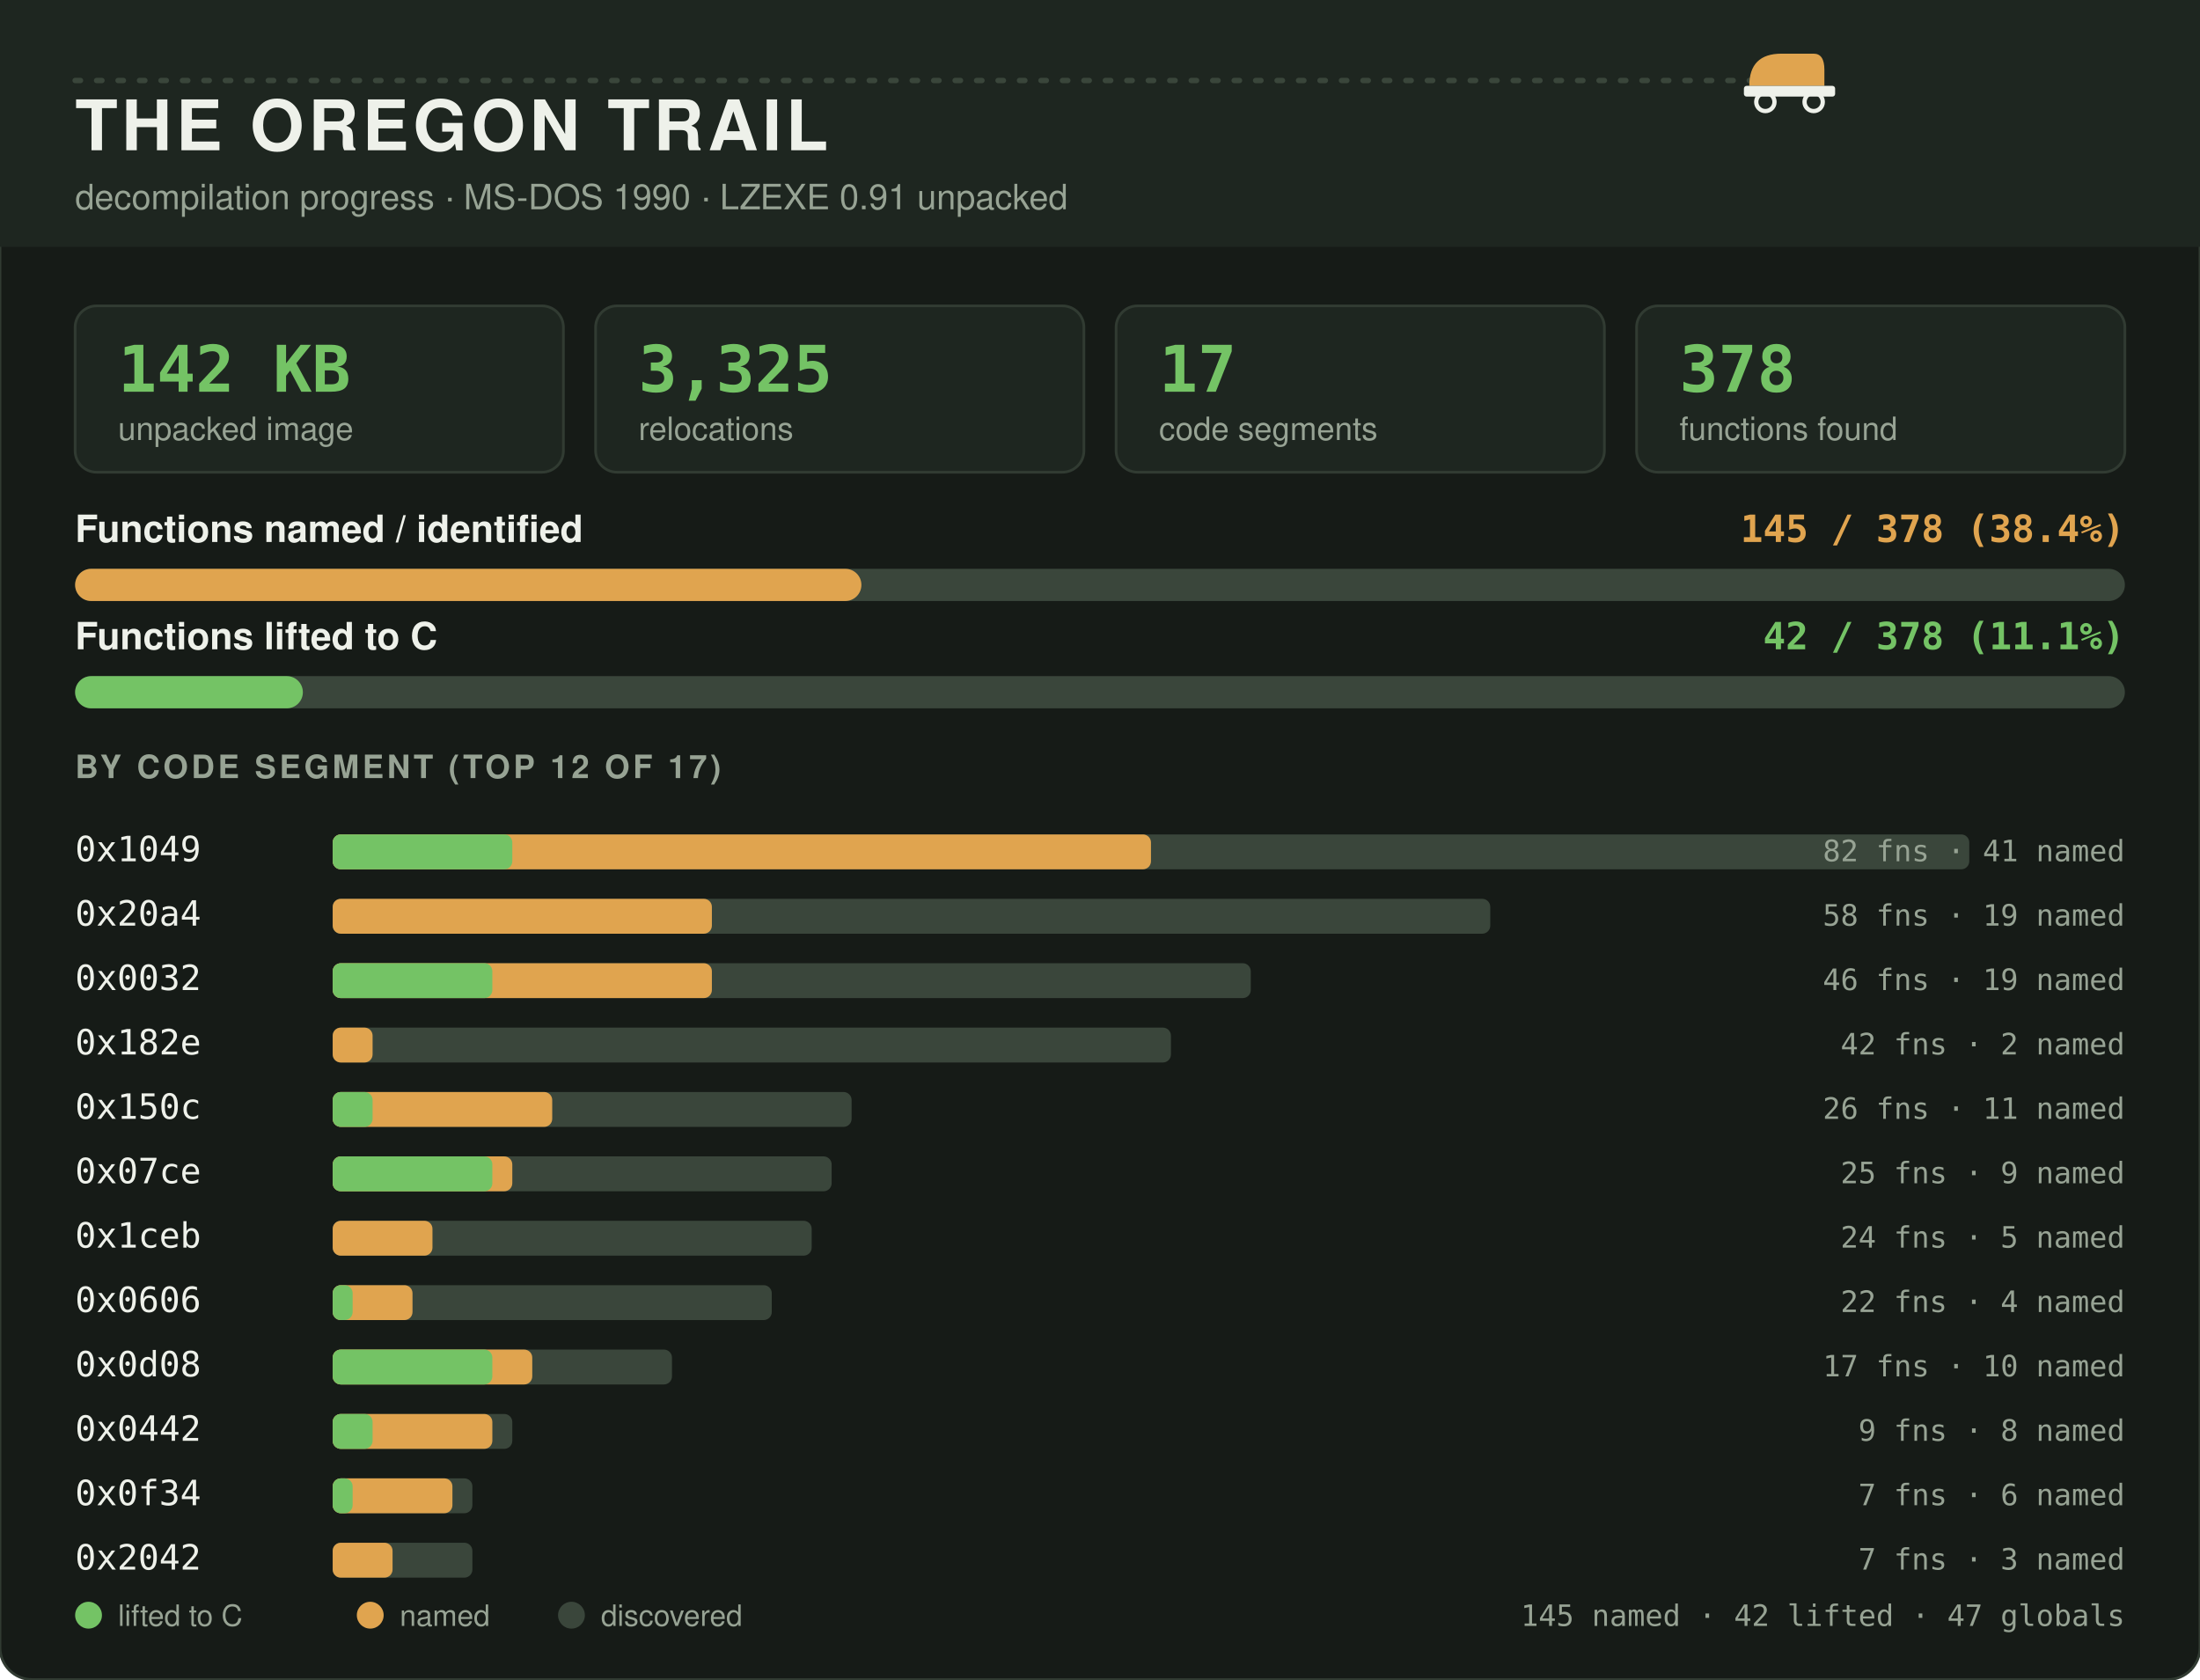
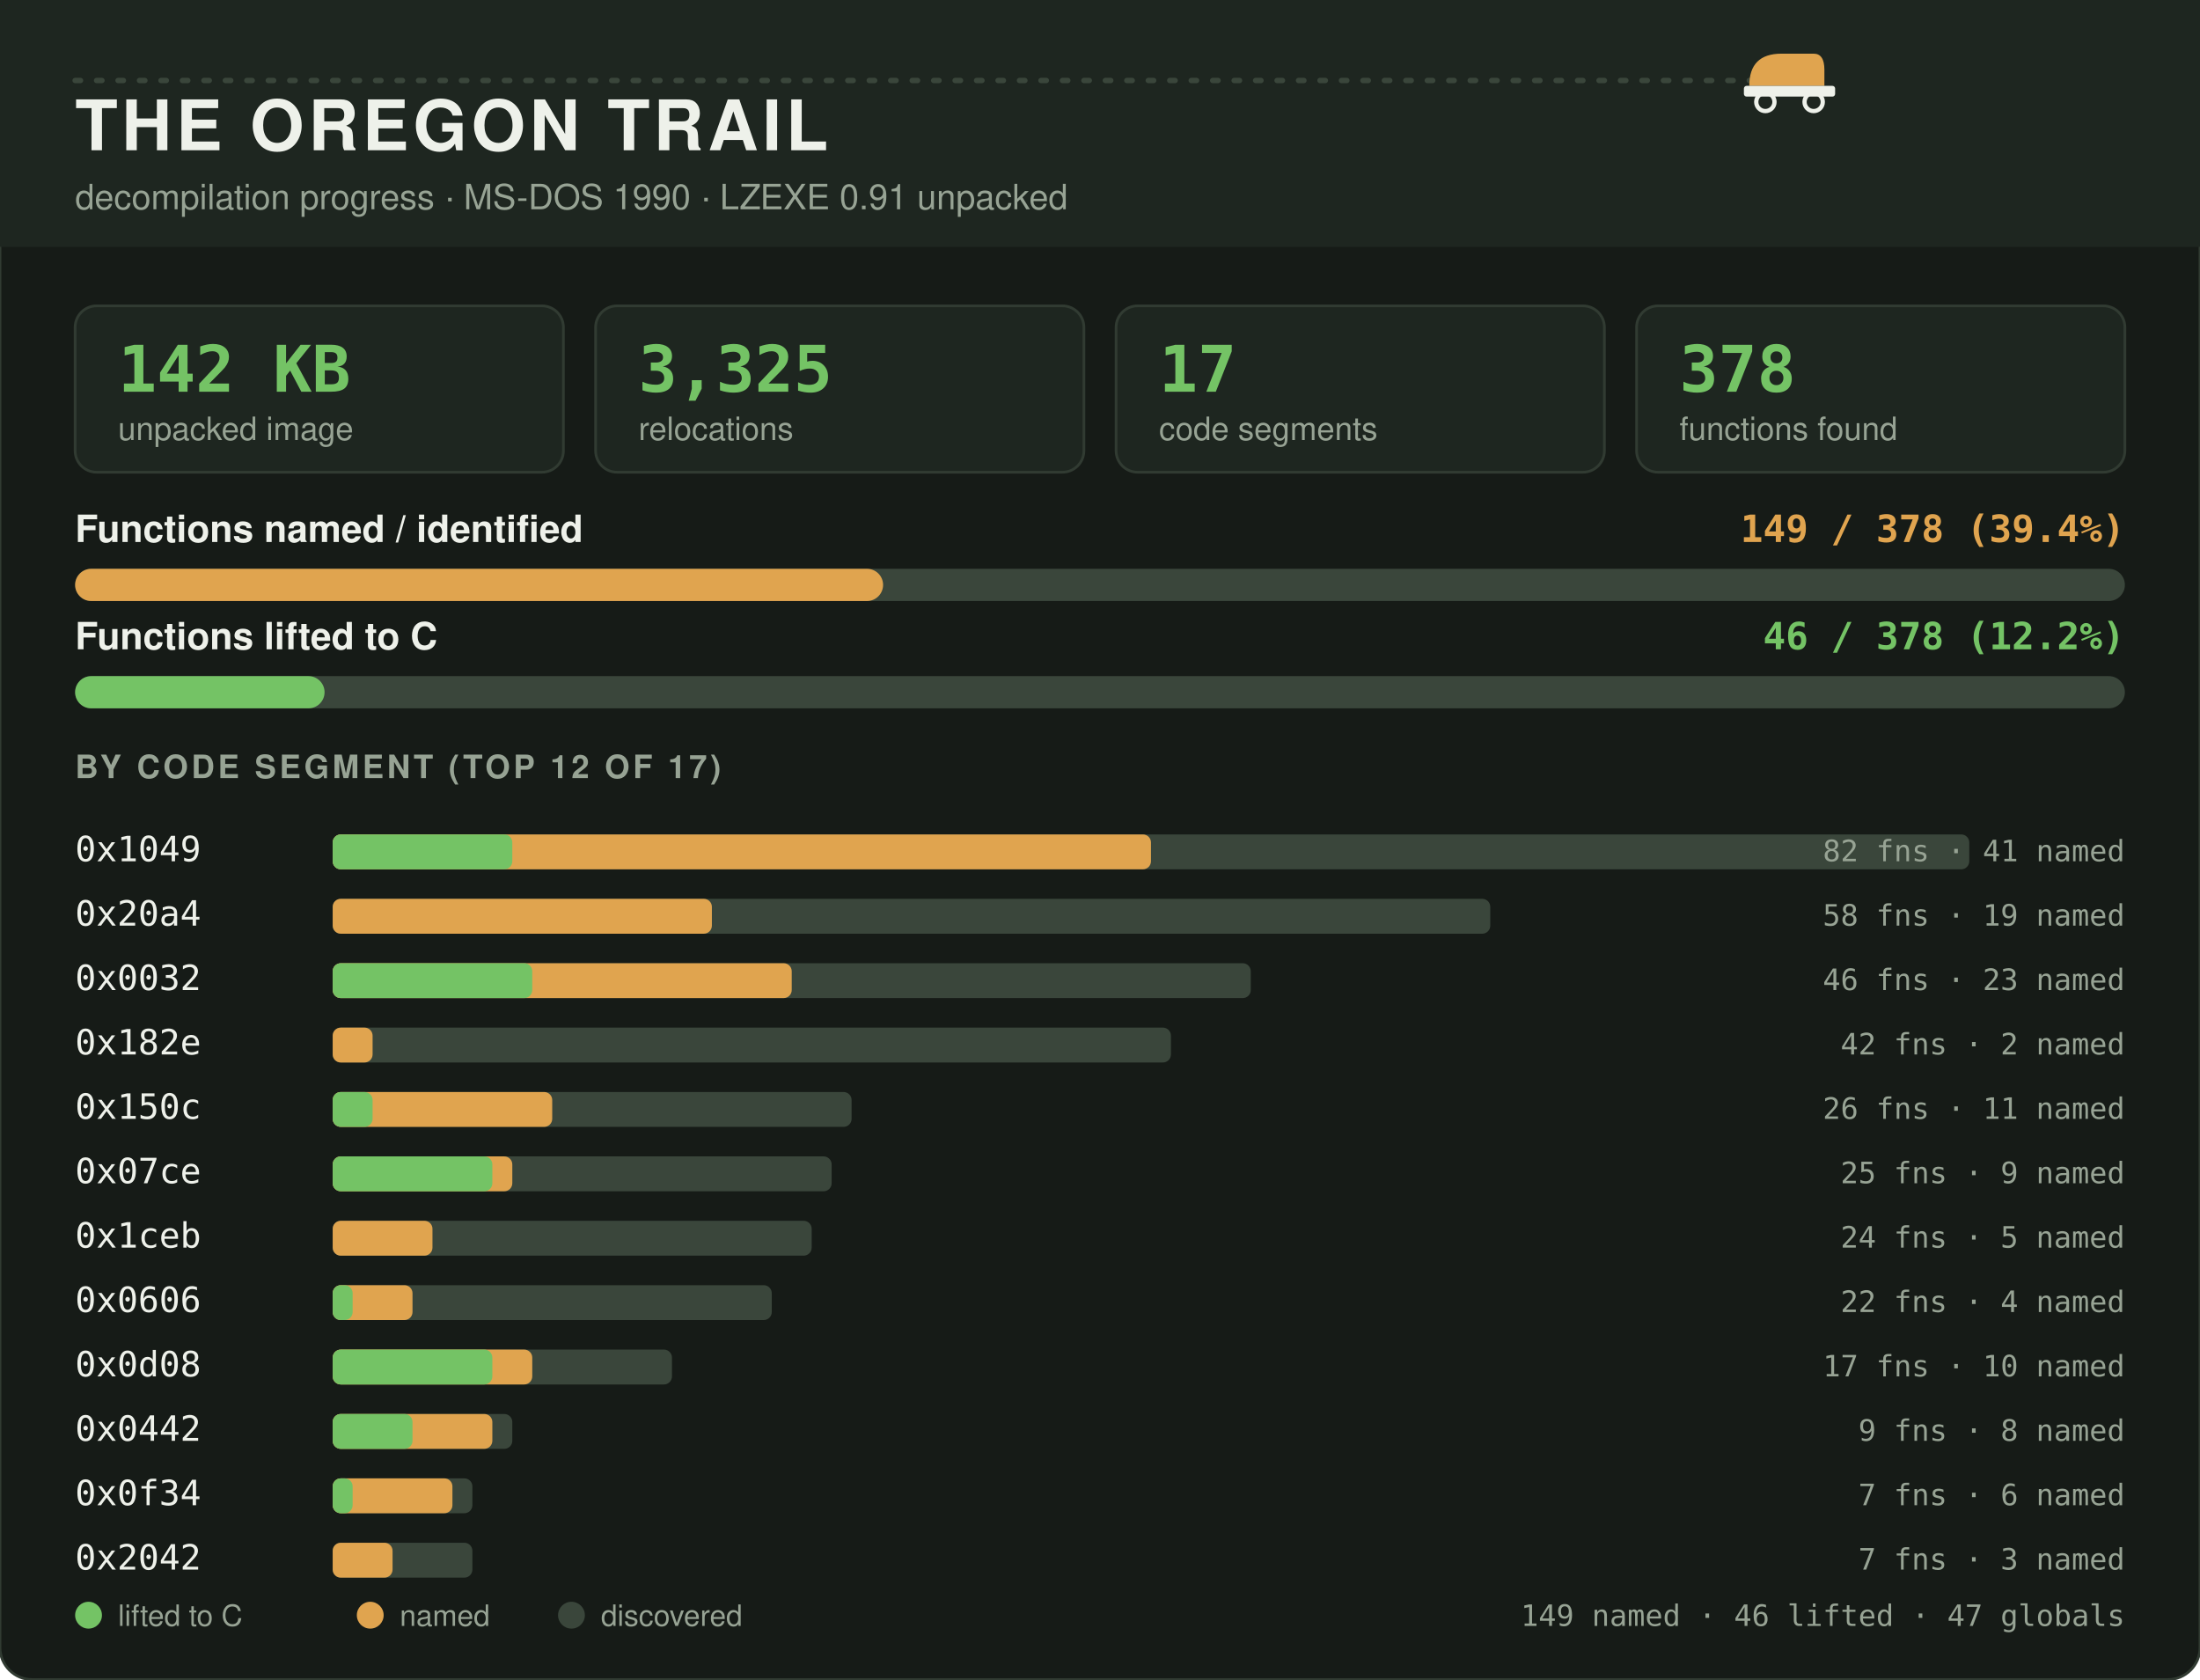
<svg xmlns="http://www.w3.org/2000/svg" width="820" height="626" viewBox="0 0 820 626" font-family="sans-serif">
  <rect x="0" y="0" width="820" height="626" rx="12" fill="#161b17" stroke="#313b32" stroke-width="1" />
  <rect x="0" y="0" width="820" height="92" rx="0" fill="#1e2620" />
  <line x1="28" y1="30" x2="670" y2="30" stroke="#3a463b" stroke-width="2" stroke-dasharray="2 6" stroke-linecap="round" />
  <g transform="translate(650,18)">
    <path d="M2 14 Q2 2 14 2 L26 2 Q30 2 30 8 L30 14 Z" fill="#e0a44f" />
    <rect x="0" y="14" width="34" height="4" rx="1" fill="#eef1ea" />
    <circle cx="8" cy="20" r="3.4" fill="none" stroke="#eef1ea" stroke-width="1.6" />
    <circle cx="26" cy="20" r="3.4" fill="none" stroke="#eef1ea" stroke-width="1.6" />
  </g>
  <text x="28" y="56" font-family="Segoe UI,Helvetica,Arial,sans-serif" font-size="26" fill="#eef1ea" text-anchor="start" font-weight="700" letter-spacing="1.5">THE OREGON TRAIL</text>
  <text x="28" y="78" font-family="Segoe UI,Helvetica,Arial,sans-serif" font-size="13" fill="#97a394" text-anchor="start" font-weight="400">decompilation progress · MS-DOS 1990 · LZEXE 0.91 unpacked</text>
  <rect x="28.0" y="114" width="182.0" height="62" rx="8" fill="#1e2620" stroke="#313b32" stroke-width="1" />
  <text x="44.0" y="146" font-family="ui-monospace,Consolas,monospace" font-size="24" fill="#74c365" text-anchor="start" font-weight="700">142 KB</text>
  <text x="44.0" y="164" font-family="Segoe UI,Helvetica,Arial,sans-serif" font-size="12" fill="#97a394" text-anchor="start" font-weight="400">unpacked image</text>
  <rect x="222.0" y="114" width="182.0" height="62" rx="8" fill="#1e2620" stroke="#313b32" stroke-width="1" />
  <text x="238.0" y="146" font-family="ui-monospace,Consolas,monospace" font-size="24" fill="#74c365" text-anchor="start" font-weight="700">3,325</text>
  <text x="238.0" y="164" font-family="Segoe UI,Helvetica,Arial,sans-serif" font-size="12" fill="#97a394" text-anchor="start" font-weight="400">relocations</text>
  <rect x="416.0" y="114" width="182.0" height="62" rx="8" fill="#1e2620" stroke="#313b32" stroke-width="1" />
  <text x="432.0" y="146" font-family="ui-monospace,Consolas,monospace" font-size="24" fill="#74c365" text-anchor="start" font-weight="700">17</text>
  <text x="432.0" y="164" font-family="Segoe UI,Helvetica,Arial,sans-serif" font-size="12" fill="#97a394" text-anchor="start" font-weight="400">code segments</text>
  <rect x="610.0" y="114" width="182.0" height="62" rx="8" fill="#1e2620" stroke="#313b32" stroke-width="1" />
  <text x="626.0" y="146" font-family="ui-monospace,Consolas,monospace" font-size="24" fill="#74c365" text-anchor="start" font-weight="700">378</text>
  <text x="626.0" y="164" font-family="Segoe UI,Helvetica,Arial,sans-serif" font-size="12" fill="#97a394" text-anchor="start" font-weight="400">functions found</text>
  <text x="28" y="202" font-family="Segoe UI,Helvetica,Arial,sans-serif" font-size="14" fill="#eef1ea" text-anchor="start" font-weight="600">Functions named / identified</text>
-   <text x="792" y="202" font-family="ui-monospace,Consolas,monospace" font-size="14" fill="#e0a44f" text-anchor="end" font-weight="700">145 / 378  (38.4%)</text>
+   <text x="792" y="202" font-family="ui-monospace,Consolas,monospace" font-size="14" fill="#e0a44f" text-anchor="end" font-weight="700">149 / 378  (39.4%)</text>
  <rect x="28" y="212" width="764" height="12" rx="6" fill="#3a463b" />
-   <rect x="28" y="212" width="293.069" height="12" rx="6" fill="#e0a44f" />
+   <rect x="28" y="212" width="301.153" height="12" rx="6" fill="#e0a44f" />
  <text x="28" y="242" font-family="Segoe UI,Helvetica,Arial,sans-serif" font-size="14" fill="#eef1ea" text-anchor="start" font-weight="600">Functions lifted to C</text>
-   <text x="792" y="242" font-family="ui-monospace,Consolas,monospace" font-size="14" fill="#74c365" text-anchor="end" font-weight="700">42 / 378  (11.1%)</text>
+   <text x="792" y="242" font-family="ui-monospace,Consolas,monospace" font-size="14" fill="#74c365" text-anchor="end" font-weight="700">46 / 378  (12.2%)</text>
  <rect x="28" y="252" width="764" height="12" rx="6" fill="#3a463b" />
-   <rect x="28" y="252" width="84.889" height="12" rx="6" fill="#74c365" />
+   <rect x="28" y="252" width="92.974" height="12" rx="6" fill="#74c365" />
  <text x="28" y="290" font-family="Segoe UI,Helvetica,Arial,sans-serif" font-size="12" fill="#97a394" text-anchor="start" font-weight="700" letter-spacing="1.2">BY CODE SEGMENT  (TOP 12 OF 17)</text>
  <text x="28" y="321" font-family="ui-monospace,Consolas,monospace" font-size="13" fill="#eef1ea" text-anchor="start" font-weight="400">0x1049</text>
  <rect x="124" y="311" width="610.0" height="13" rx="3" fill="#3a463b" />
  <rect x="124" y="311" width="305.0" height="13" rx="3" fill="#e0a44f" />
  <rect x="124" y="311" width="66.951" height="13" rx="3" fill="#74c365" />
  <text x="792" y="321" font-family="ui-monospace,Consolas,monospace" font-size="11" fill="#97a394" text-anchor="end" font-weight="400">82 fns  · 41 named</text>
  <text x="28" y="345" font-family="ui-monospace,Consolas,monospace" font-size="13" fill="#eef1ea" text-anchor="start" font-weight="400">0x20a4</text>
  <rect x="124" y="335" width="431.463" height="13" rx="3" fill="#3a463b" />
  <rect x="124" y="335" width="141.341" height="13" rx="3" fill="#e0a44f" />
  <text x="792" y="345" font-family="ui-monospace,Consolas,monospace" font-size="11" fill="#97a394" text-anchor="end" font-weight="400">58 fns  · 19 named</text>
  <text x="28" y="369" font-family="ui-monospace,Consolas,monospace" font-size="13" fill="#eef1ea" text-anchor="start" font-weight="400">0x0032</text>
  <rect x="124" y="359" width="342.195" height="13" rx="3" fill="#3a463b" />
-   <rect x="124" y="359" width="141.341" height="13" rx="3" fill="#e0a44f" />
-   <rect x="124" y="359" width="59.512" height="13" rx="3" fill="#74c365" />
-   <text x="792" y="369" font-family="ui-monospace,Consolas,monospace" font-size="11" fill="#97a394" text-anchor="end" font-weight="400">46 fns  · 19 named</text>
+   <rect x="124" y="359" width="171.098" height="13" rx="3" fill="#e0a44f" />
+   <rect x="124" y="359" width="74.39" height="13" rx="3" fill="#74c365" />
+   <text x="792" y="369" font-family="ui-monospace,Consolas,monospace" font-size="11" fill="#97a394" text-anchor="end" font-weight="400">46 fns  · 23 named</text>
  <text x="28" y="393" font-family="ui-monospace,Consolas,monospace" font-size="13" fill="#eef1ea" text-anchor="start" font-weight="400">0x182e</text>
  <rect x="124" y="383" width="312.439" height="13" rx="3" fill="#3a463b" />
  <rect x="124" y="383" width="14.878" height="13" rx="3" fill="#e0a44f" />
  <text x="792" y="393" font-family="ui-monospace,Consolas,monospace" font-size="11" fill="#97a394" text-anchor="end" font-weight="400">42 fns  · 2 named</text>
  <text x="28" y="417" font-family="ui-monospace,Consolas,monospace" font-size="13" fill="#eef1ea" text-anchor="start" font-weight="400">0x150c</text>
  <rect x="124" y="407" width="193.415" height="13" rx="3" fill="#3a463b" />
  <rect x="124" y="407" width="81.829" height="13" rx="3" fill="#e0a44f" />
  <rect x="124" y="407" width="14.878" height="13" rx="3" fill="#74c365" />
  <text x="792" y="417" font-family="ui-monospace,Consolas,monospace" font-size="11" fill="#97a394" text-anchor="end" font-weight="400">26 fns  · 11 named</text>
  <text x="28" y="441" font-family="ui-monospace,Consolas,monospace" font-size="13" fill="#eef1ea" text-anchor="start" font-weight="400">0x07ce</text>
  <rect x="124" y="431" width="185.976" height="13" rx="3" fill="#3a463b" />
  <rect x="124" y="431" width="66.951" height="13" rx="3" fill="#e0a44f" />
  <rect x="124" y="431" width="59.512" height="13" rx="3" fill="#74c365" />
  <text x="792" y="441" font-family="ui-monospace,Consolas,monospace" font-size="11" fill="#97a394" text-anchor="end" font-weight="400">25 fns  · 9 named</text>
  <text x="28" y="465" font-family="ui-monospace,Consolas,monospace" font-size="13" fill="#eef1ea" text-anchor="start" font-weight="400">0x1ceb</text>
  <rect x="124" y="455" width="178.537" height="13" rx="3" fill="#3a463b" />
  <rect x="124" y="455" width="37.195" height="13" rx="3" fill="#e0a44f" />
  <text x="792" y="465" font-family="ui-monospace,Consolas,monospace" font-size="11" fill="#97a394" text-anchor="end" font-weight="400">24 fns  · 5 named</text>
  <text x="28" y="489" font-family="ui-monospace,Consolas,monospace" font-size="13" fill="#eef1ea" text-anchor="start" font-weight="400">0x0606</text>
  <rect x="124" y="479" width="163.659" height="13" rx="3" fill="#3a463b" />
  <rect x="124" y="479" width="29.756" height="13" rx="3" fill="#e0a44f" />
  <rect x="124" y="479" width="7.439" height="13" rx="3" fill="#74c365" />
  <text x="792" y="489" font-family="ui-monospace,Consolas,monospace" font-size="11" fill="#97a394" text-anchor="end" font-weight="400">22 fns  · 4 named</text>
  <text x="28" y="513" font-family="ui-monospace,Consolas,monospace" font-size="13" fill="#eef1ea" text-anchor="start" font-weight="400">0x0d08</text>
  <rect x="124" y="503" width="126.463" height="13" rx="3" fill="#3a463b" />
  <rect x="124" y="503" width="74.39" height="13" rx="3" fill="#e0a44f" />
  <rect x="124" y="503" width="59.512" height="13" rx="3" fill="#74c365" />
  <text x="792" y="513" font-family="ui-monospace,Consolas,monospace" font-size="11" fill="#97a394" text-anchor="end" font-weight="400">17 fns  · 10 named</text>
  <text x="28" y="537" font-family="ui-monospace,Consolas,monospace" font-size="13" fill="#eef1ea" text-anchor="start" font-weight="400">0x0442</text>
  <rect x="124" y="527" width="66.951" height="13" rx="3" fill="#3a463b" />
  <rect x="124" y="527" width="59.512" height="13" rx="3" fill="#e0a44f" />
-   <rect x="124" y="527" width="14.878" height="13" rx="3" fill="#74c365" />
+   <rect x="124" y="527" width="29.756" height="13" rx="3" fill="#74c365" />
  <text x="792" y="537" font-family="ui-monospace,Consolas,monospace" font-size="11" fill="#97a394" text-anchor="end" font-weight="400">9 fns  · 8 named</text>
  <text x="28" y="561" font-family="ui-monospace,Consolas,monospace" font-size="13" fill="#eef1ea" text-anchor="start" font-weight="400">0x0f34</text>
  <rect x="124" y="551" width="52.073" height="13" rx="3" fill="#3a463b" />
  <rect x="124" y="551" width="44.634" height="13" rx="3" fill="#e0a44f" />
  <rect x="124" y="551" width="7.439" height="13" rx="3" fill="#74c365" />
  <text x="792" y="561" font-family="ui-monospace,Consolas,monospace" font-size="11" fill="#97a394" text-anchor="end" font-weight="400">7 fns  · 6 named</text>
  <text x="28" y="585" font-family="ui-monospace,Consolas,monospace" font-size="13" fill="#eef1ea" text-anchor="start" font-weight="400">0x2042</text>
  <rect x="124" y="575" width="52.073" height="13" rx="3" fill="#3a463b" />
  <rect x="124" y="575" width="22.317" height="13" rx="3" fill="#e0a44f" />
  <text x="792" y="585" font-family="ui-monospace,Consolas,monospace" font-size="11" fill="#97a394" text-anchor="end" font-weight="400">7 fns  · 3 named</text>
  <circle cx="33" cy="602" r="5" fill="#74c365" />
  <text x="44" y="606" font-family="Segoe UI,Helvetica,Arial,sans-serif" font-size="11" fill="#97a394" text-anchor="start" font-weight="400">lifted to C</text>
  <circle cx="138" cy="602" r="5" fill="#e0a44f" />
  <text x="149" y="606" font-family="Segoe UI,Helvetica,Arial,sans-serif" font-size="11" fill="#97a394" text-anchor="start" font-weight="400">named</text>
  <circle cx="213" cy="602" r="5" fill="#3a463b" />
  <text x="224" y="606" font-family="Segoe UI,Helvetica,Arial,sans-serif" font-size="11" fill="#97a394" text-anchor="start" font-weight="400">discovered</text>
-   <text x="792" y="606" font-family="ui-monospace,Consolas,monospace" font-size="11" fill="#97a394" text-anchor="end" font-weight="400">145 named · 42 lifted · 47 globals</text>
+   <text x="792" y="606" font-family="ui-monospace,Consolas,monospace" font-size="11" fill="#97a394" text-anchor="end" font-weight="400">149 named · 46 lifted · 47 globals</text>
</svg>
